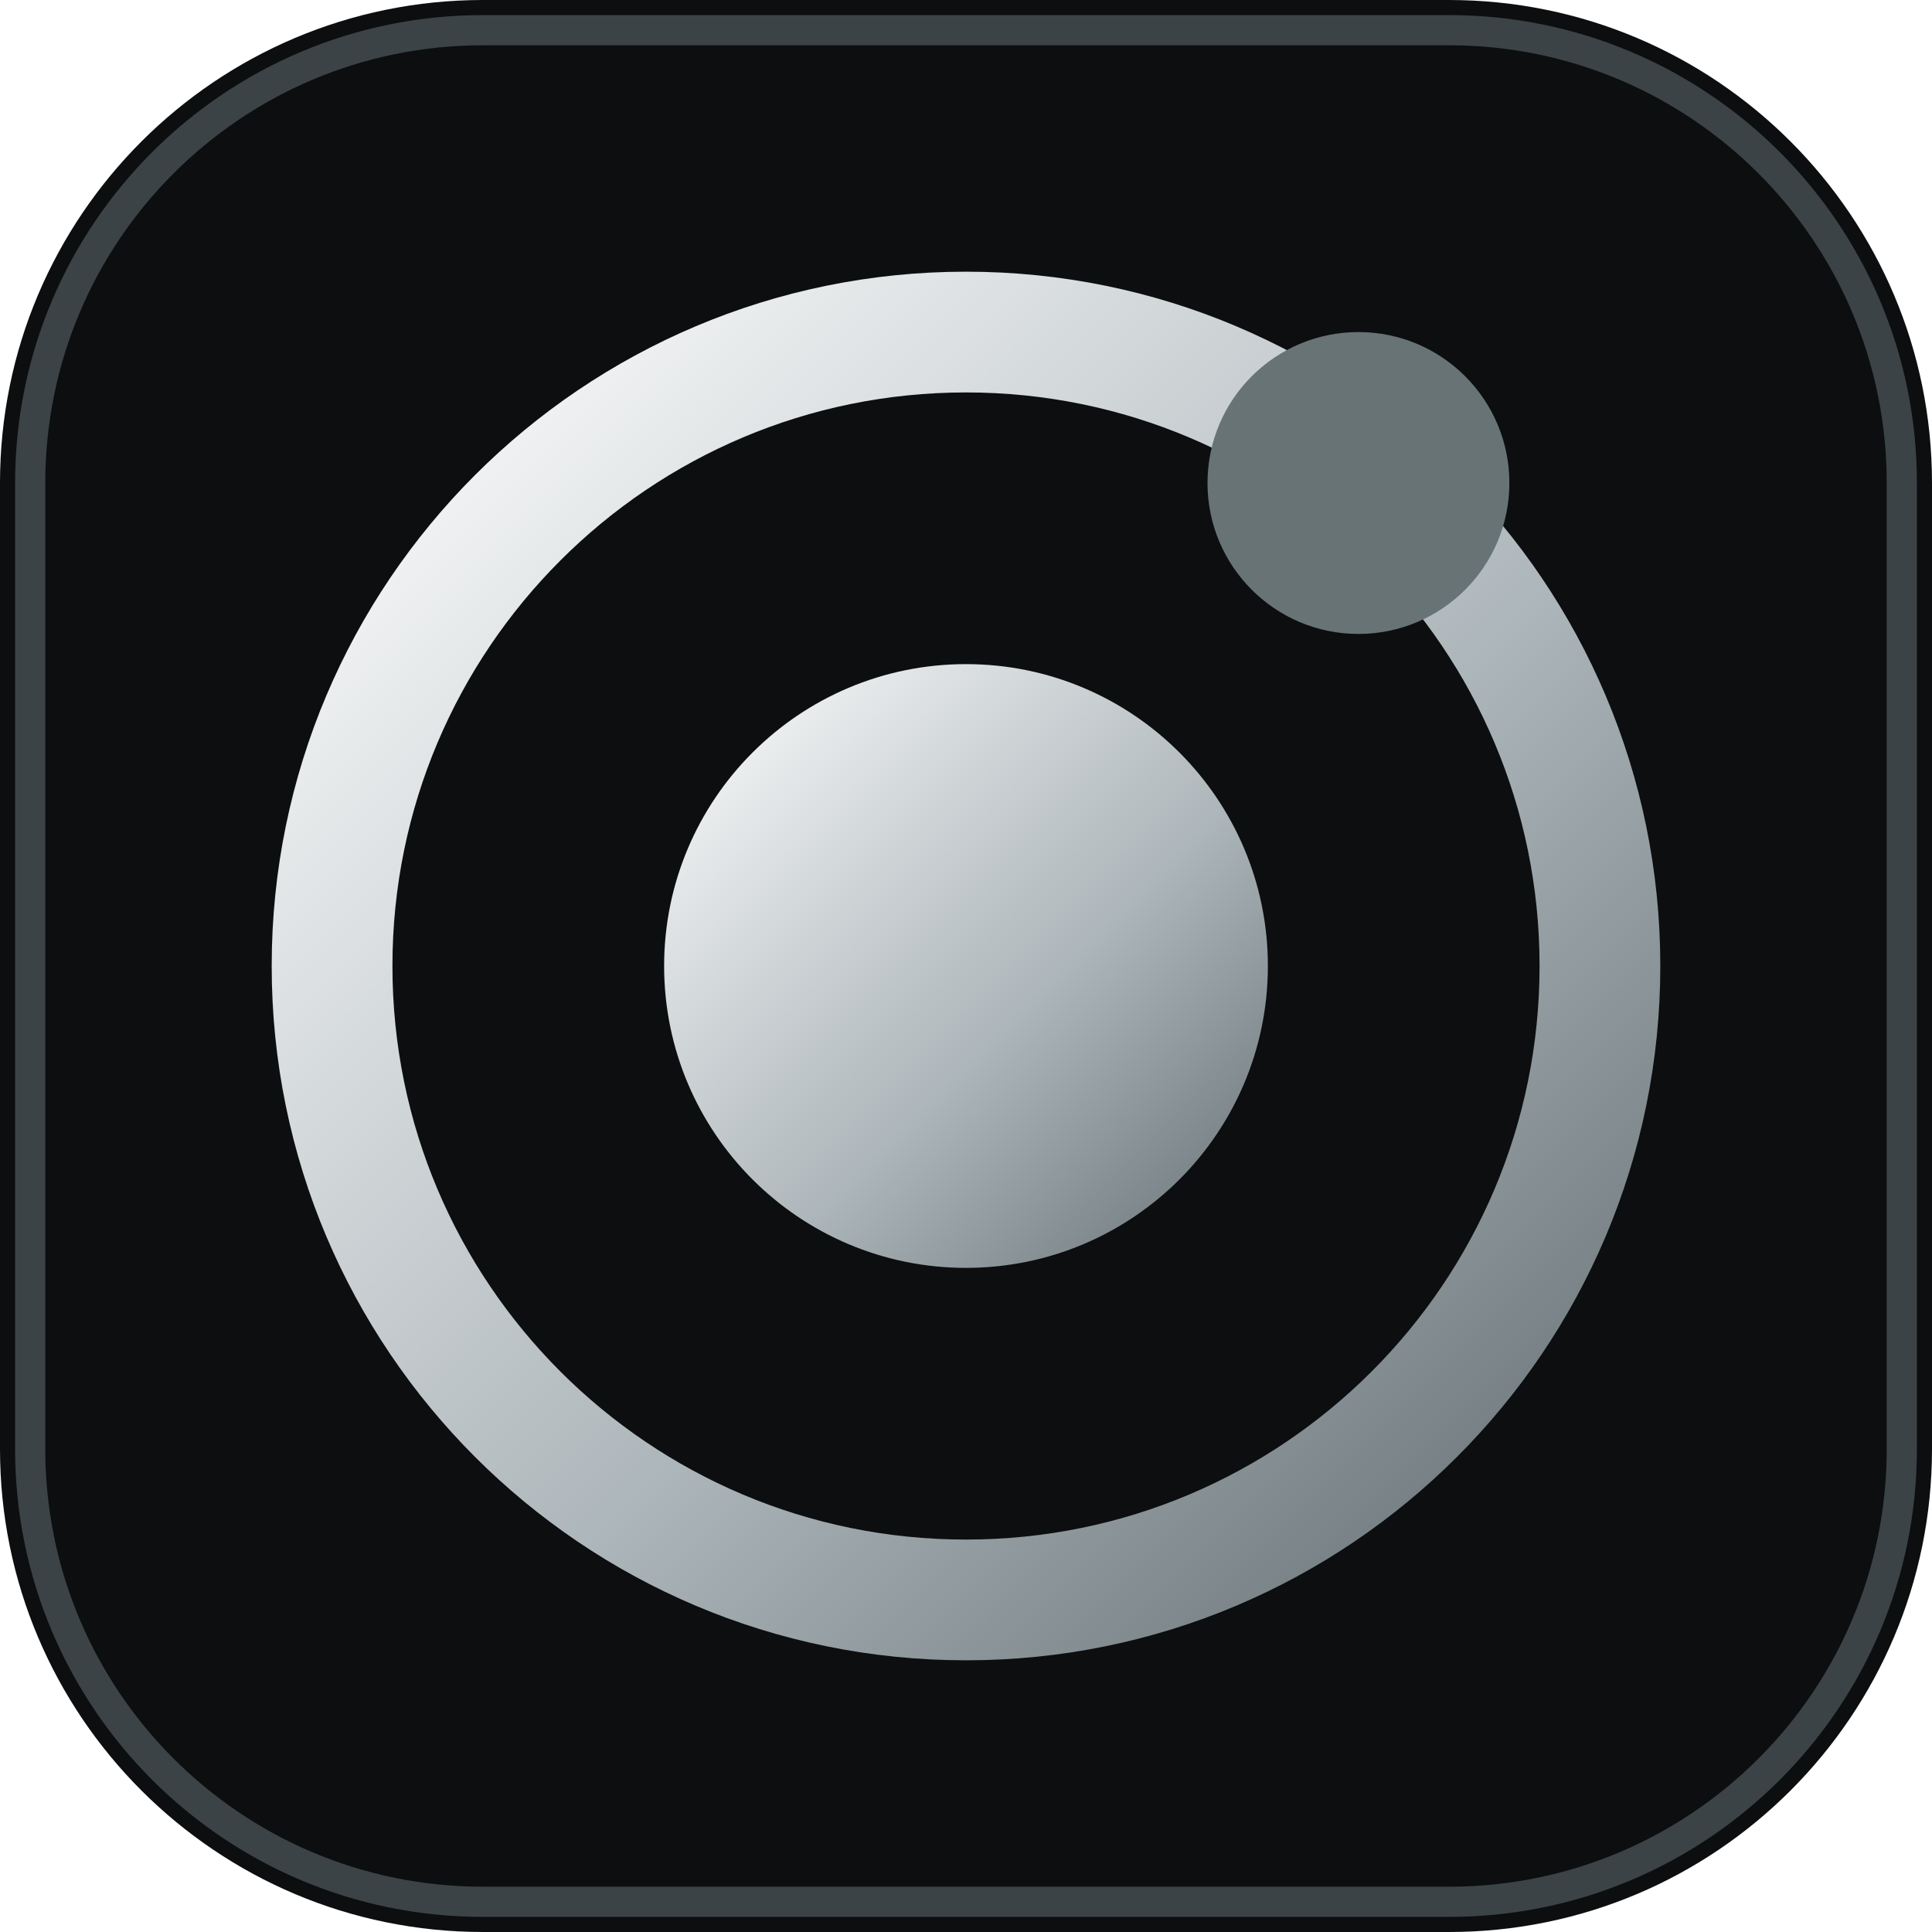
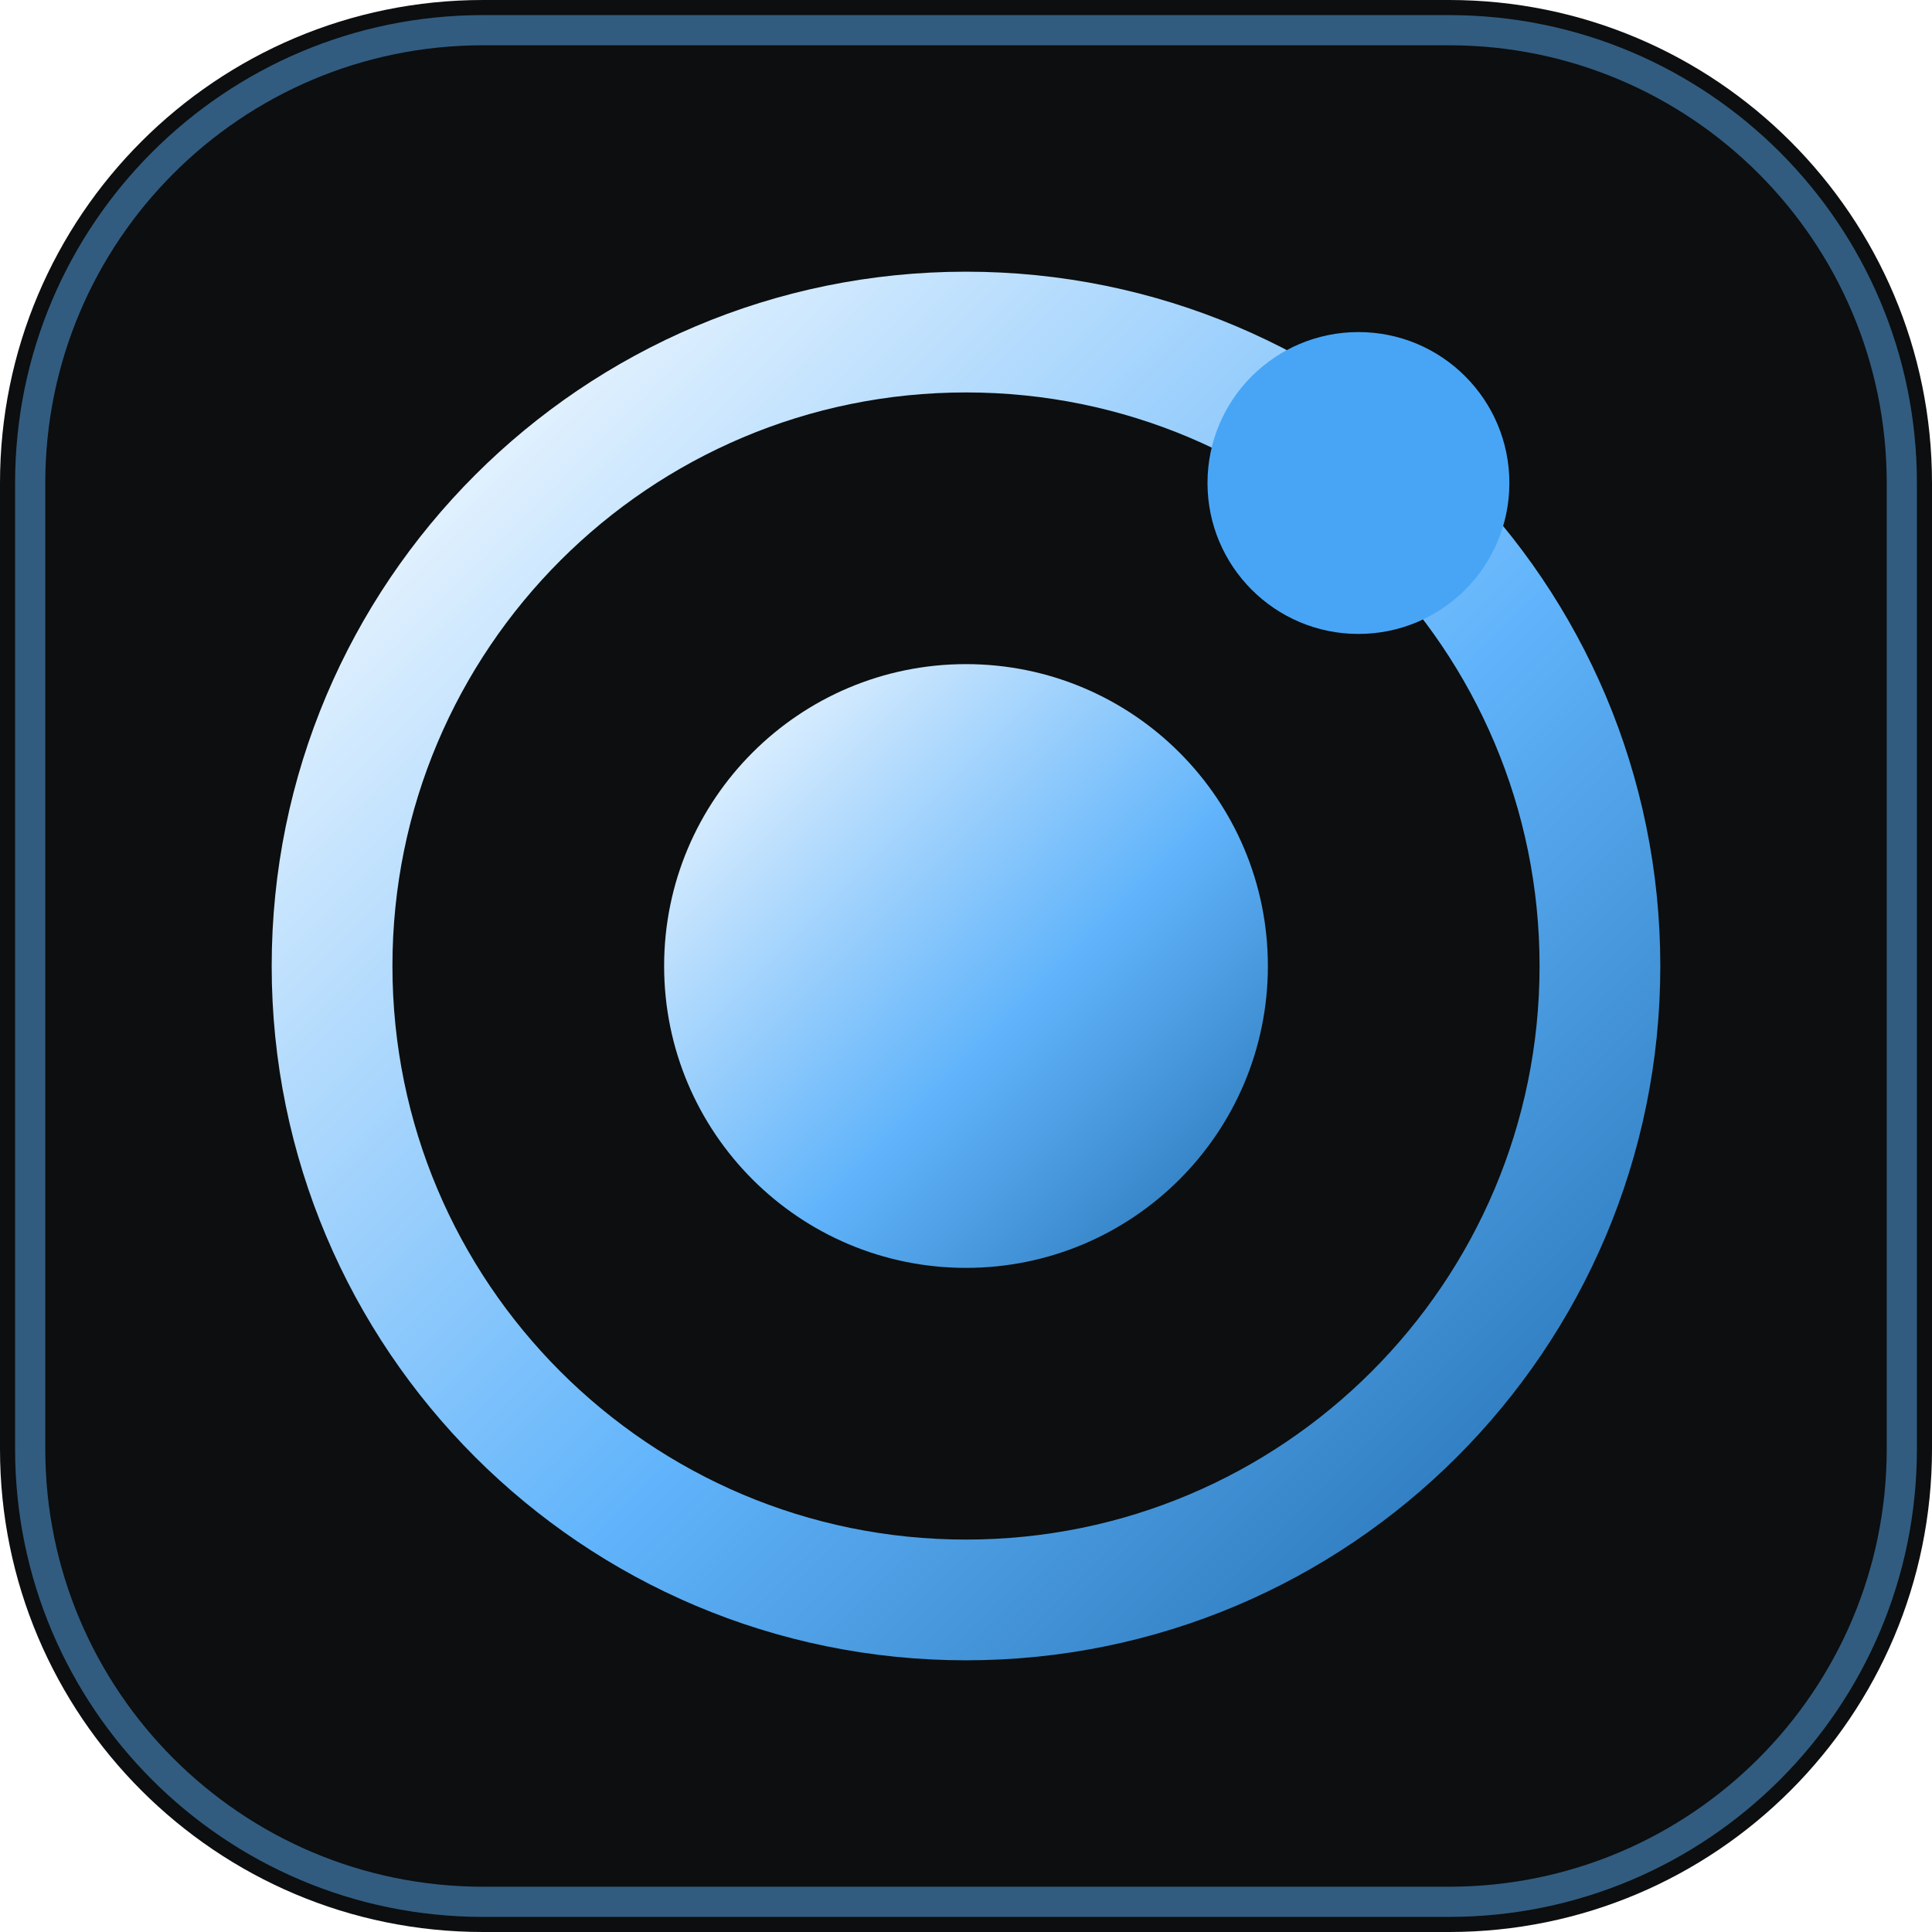
<svg xmlns="http://www.w3.org/2000/svg" viewBox="0 0 64 64">
  <defs>
    <linearGradient id="metal" x1="0" y1="0" x2="1" y2="1">
      <stop stop-color="#fff" />
-       <stop offset=".58" stop-color="#adb6ba" />
-       <stop offset="1" stop-color="#646e73" />
+       <stop offset=".58" stop-color="#61b4fb" />
+       <stop offset="1" stop-color="#226eb0" />
    </linearGradient>
  </defs>
  <rect width="64" height="64" rx="16" fill="#0c0e0f" />
-   <rect x="1" y="1" width="62" height="62" rx="15" fill="none" stroke="#3b4346" />
+   <rect x="1" y="1" width="62" height="62" rx="15" fill="none" stroke="#315c80" />
  <circle cx="32" cy="32" r="21" fill="none" stroke="url(#metal)" stroke-width="4" />
  <circle cx="32" cy="32" r="10" fill="url(#metal)" />
-   <circle cx="45" cy="16" r="5" fill="#687376" />
+   <circle cx="45" cy="16" r="5" fill="#48a5f5" />
</svg>
